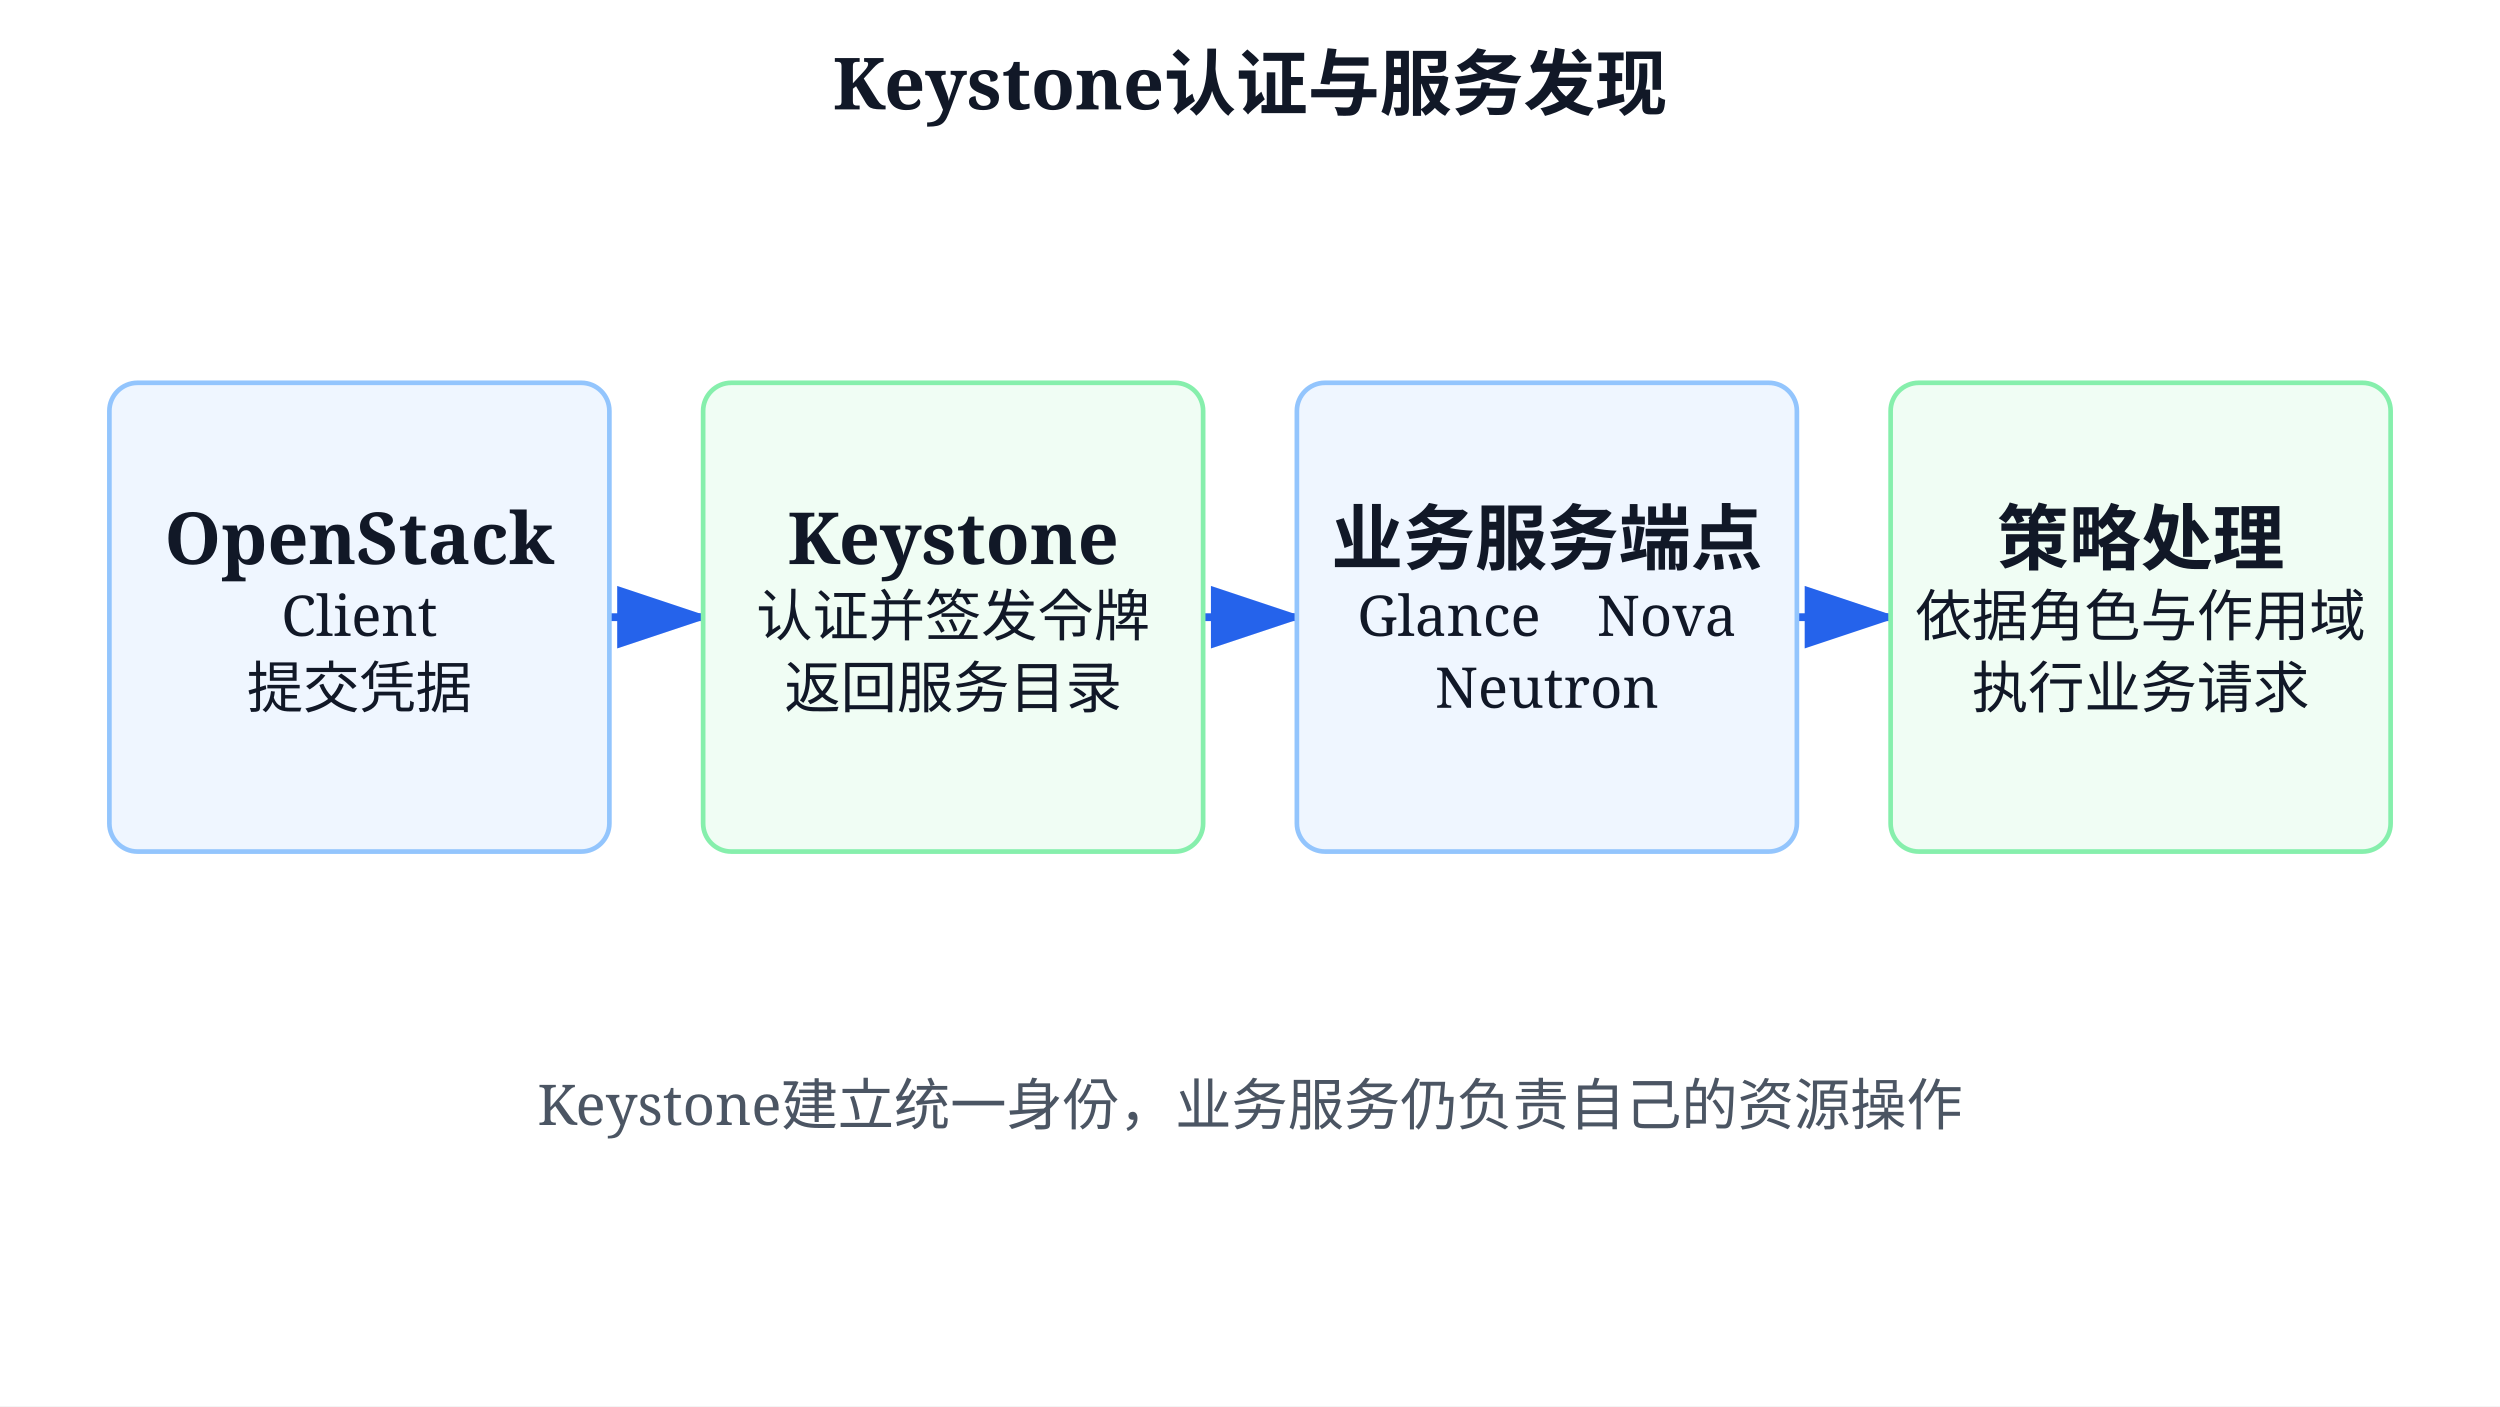
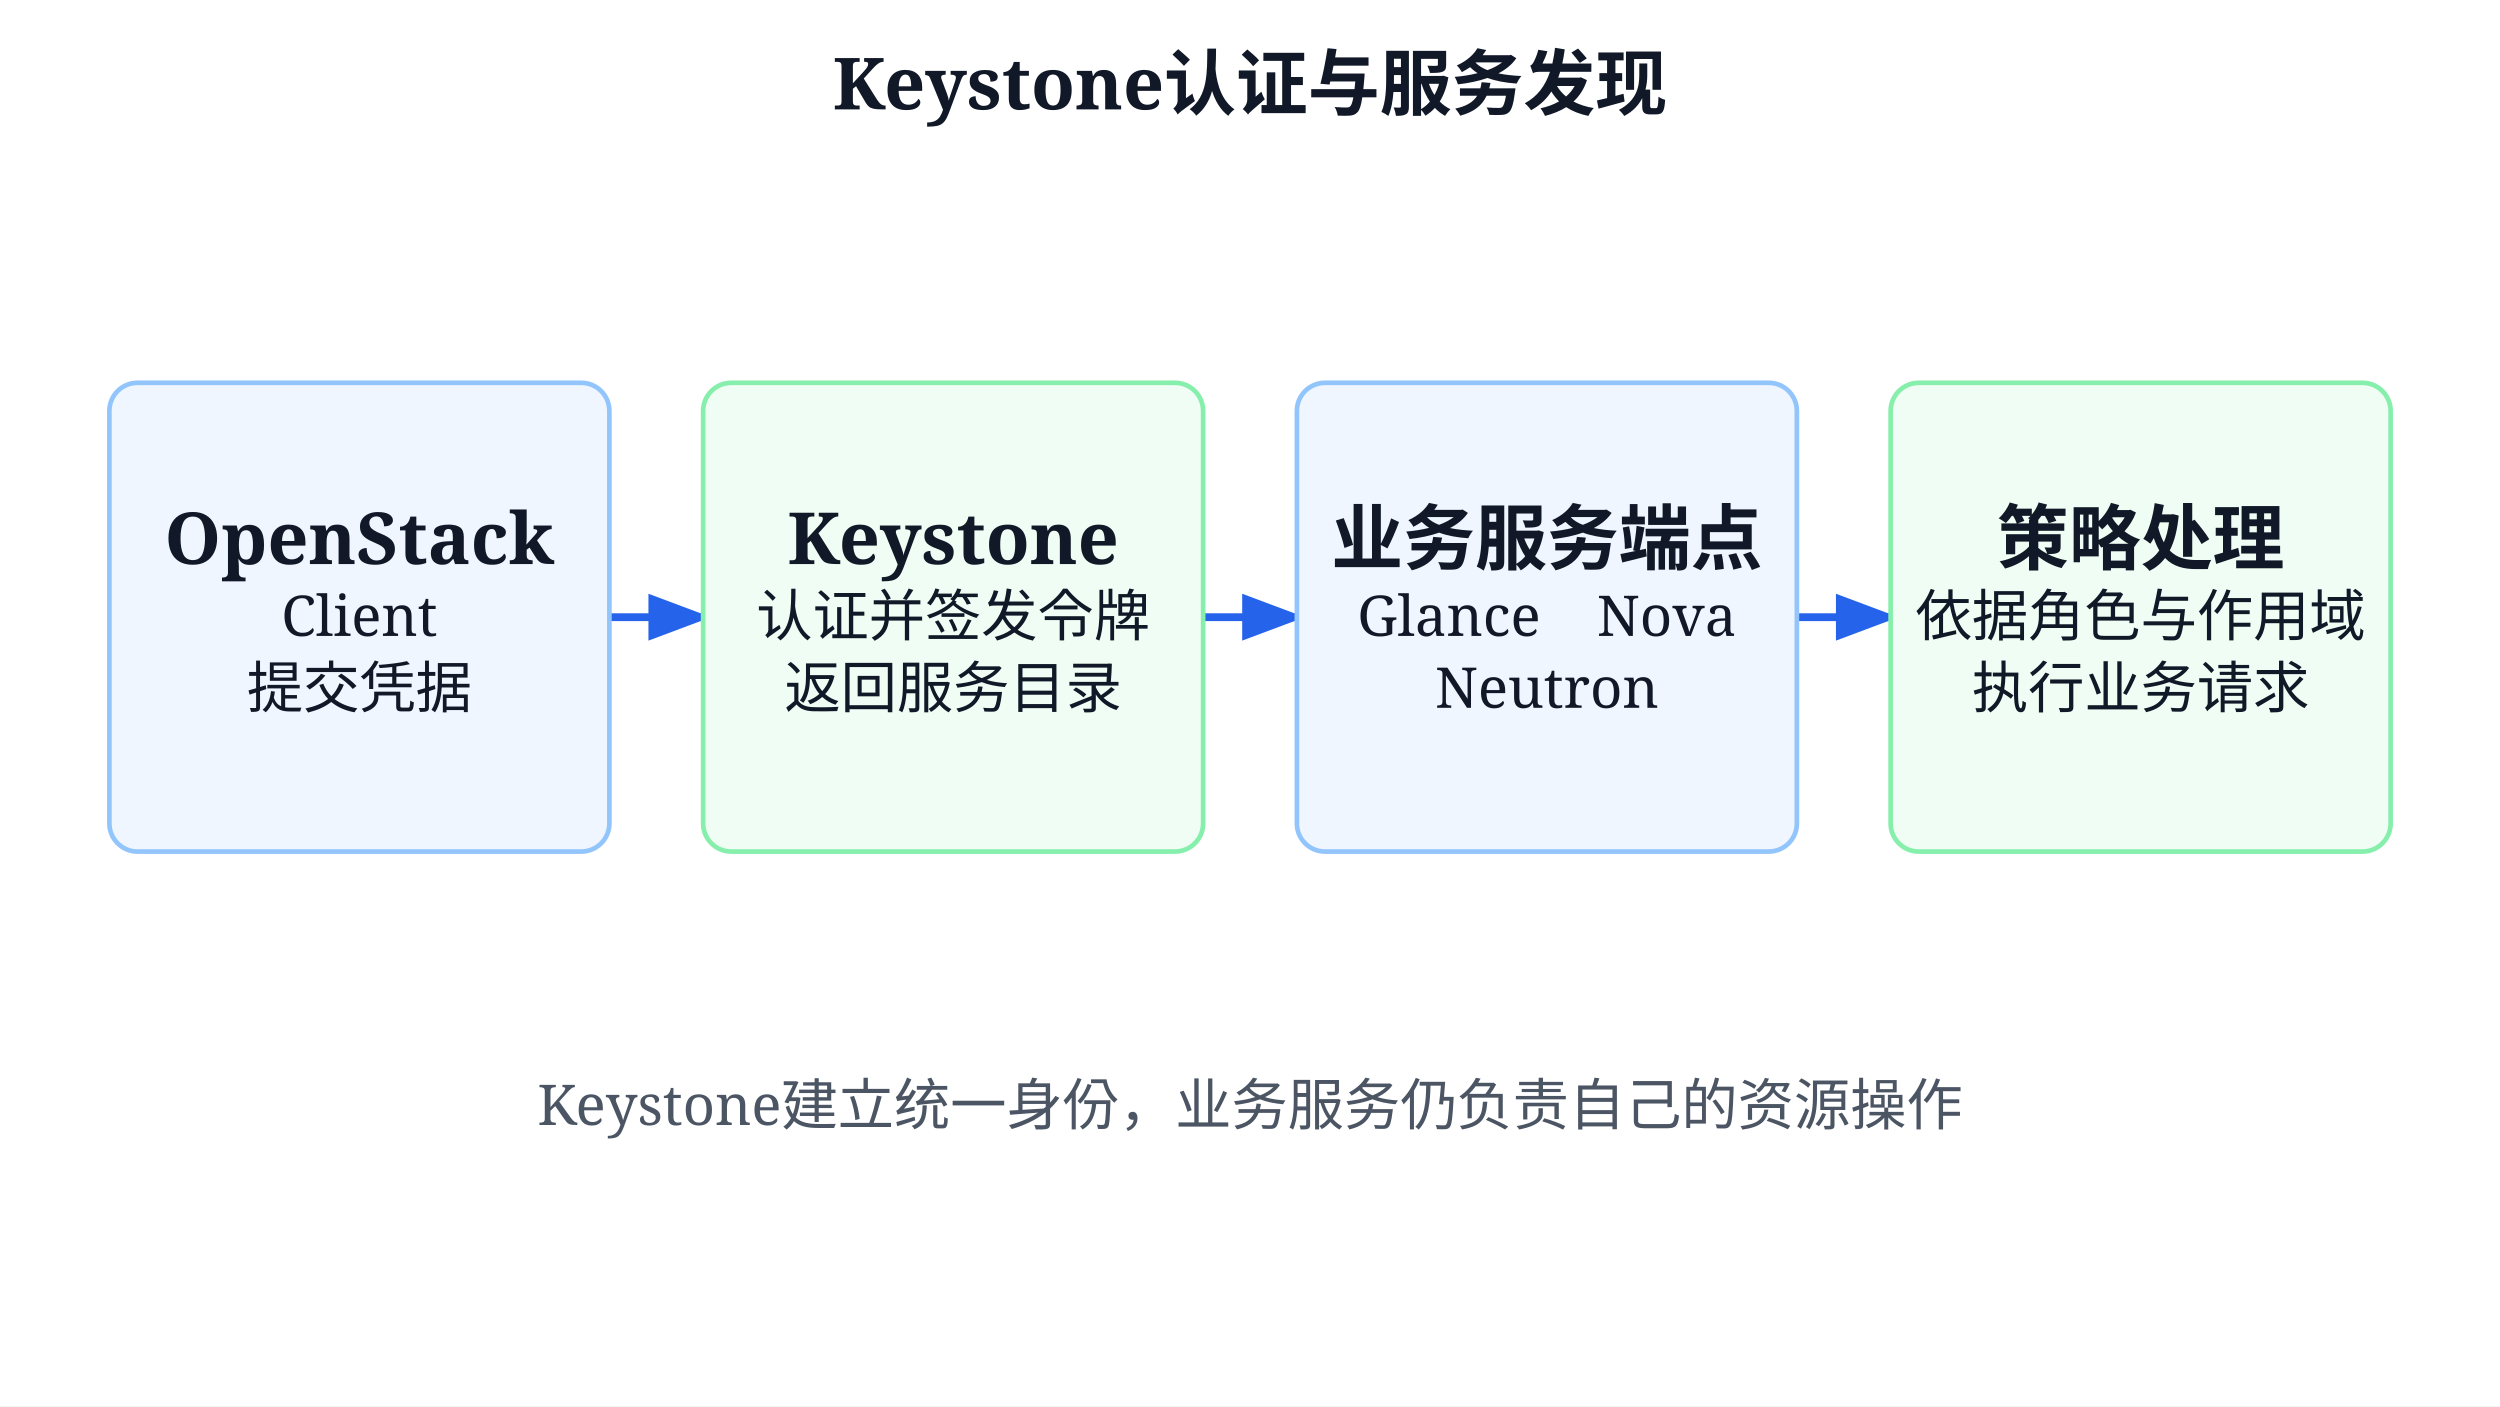
<svg xmlns="http://www.w3.org/2000/svg" viewBox="0 0 1600 900" width="1600" height="900">
  <style>text{font-family:"SimSun","宋体",serif;font-size:36px;fill:#111827} .title{font-size:46px;font-weight:700} .sub{font-size:36px;fill:#4b5563} .white{fill:#fff}</style>
  <defs>
-     <marker id="blue" markerWidth="12" markerHeight="8" refX="11" refY="4" orient="auto">
-       <path d="M0,0 L12,4 L0,8 Z" fill="#2563eb" />
+     <marker id="blue" markerWidth="8" markerHeight="6" refX="7" refY="3" orient="auto">
+       <path d="M0,0 L8,3 L0,6 Z" fill="#2563eb" />
    </marker>
-     <marker id="green" markerWidth="12" markerHeight="8" refX="11" refY="4" orient="auto">
-       <path d="M0,0 L12,4 L0,8 Z" fill="#16a34a" />
+     <marker id="green" markerWidth="8" markerHeight="6" refX="7" refY="3" orient="auto">
+       <path d="M0,0 L8,3 L0,6 Z" fill="#16a34a" />
    </marker>
-     <marker id="purple" markerWidth="12" markerHeight="8" refX="11" refY="4" orient="auto">
-       <path d="M0,0 L12,4 L0,8 Z" fill="#9333ea" />
+     <marker id="purple" markerWidth="8" markerHeight="6" refX="7" refY="3" orient="auto">
+       <path d="M0,0 L8,3 L0,6 Z" fill="#9333ea" />
    </marker>
  </defs>
  <rect width="1600" height="900" fill="#ffffff" />
  <text x="800" y="70" text-anchor="middle" class="title">Keystone认证与服务发现</text>
  <line x1="390" y1="395" x2="450" y2="395" stroke="#2563eb" stroke-width="5" marker-end="url(#blue)" />
  <line x1="770" y1="395" x2="830" y2="395" stroke="#2563eb" stroke-width="5" marker-end="url(#blue)" />
  <line x1="1150" y1="395" x2="1210" y2="395" stroke="#2563eb" stroke-width="5" marker-end="url(#blue)" />
  <rect x="70" y="245" width="320" height="300" rx="18" fill="#eff6ff" stroke="#93c5fd" stroke-width="3" />
  <text x="230.0" y="361.0" text-anchor="middle" class="title">OpenStack</text>
  <text x="230.0" y="407.0" text-anchor="middle">Client</text>
  <text x="230.0" y="453.0" text-anchor="middle">提交凭据</text>
  <rect x="450" y="245" width="320" height="300" rx="18" fill="#f0fdf4" stroke="#86efac" stroke-width="3" />
  <text x="610.0" y="361.0" text-anchor="middle" class="title">Keystone</text>
  <text x="610.0" y="407.0" text-anchor="middle">认证并签发令牌</text>
  <text x="610.0" y="453.0" text-anchor="middle">返回服务目录</text>
  <rect x="830" y="245" width="320" height="300" rx="18" fill="#eff6ff" stroke="#93c5fd" stroke-width="3" />
  <text x="990.0" y="361.0" text-anchor="middle" class="title">业务服务端点</text>
  <text x="990.0" y="407.0" text-anchor="middle">Glance　Nova</text>
  <text x="990.0" y="453.0" text-anchor="middle">Neutron</text>
  <rect x="1210" y="245" width="320" height="300" rx="18" fill="#f0fdf4" stroke="#86efac" stroke-width="3" />
  <text x="1370.0" y="361.0" text-anchor="middle" class="title">策略处理</text>
  <text x="1370.0" y="407.0" text-anchor="middle">依据角色与作用域</text>
  <text x="1370.0" y="453.0" text-anchor="middle">执行业务请求</text>
  <text x="800" y="720" text-anchor="middle" class="sub">Keystone建立统一身份，业务服务仍负责自己的资源操作</text>
</svg>
